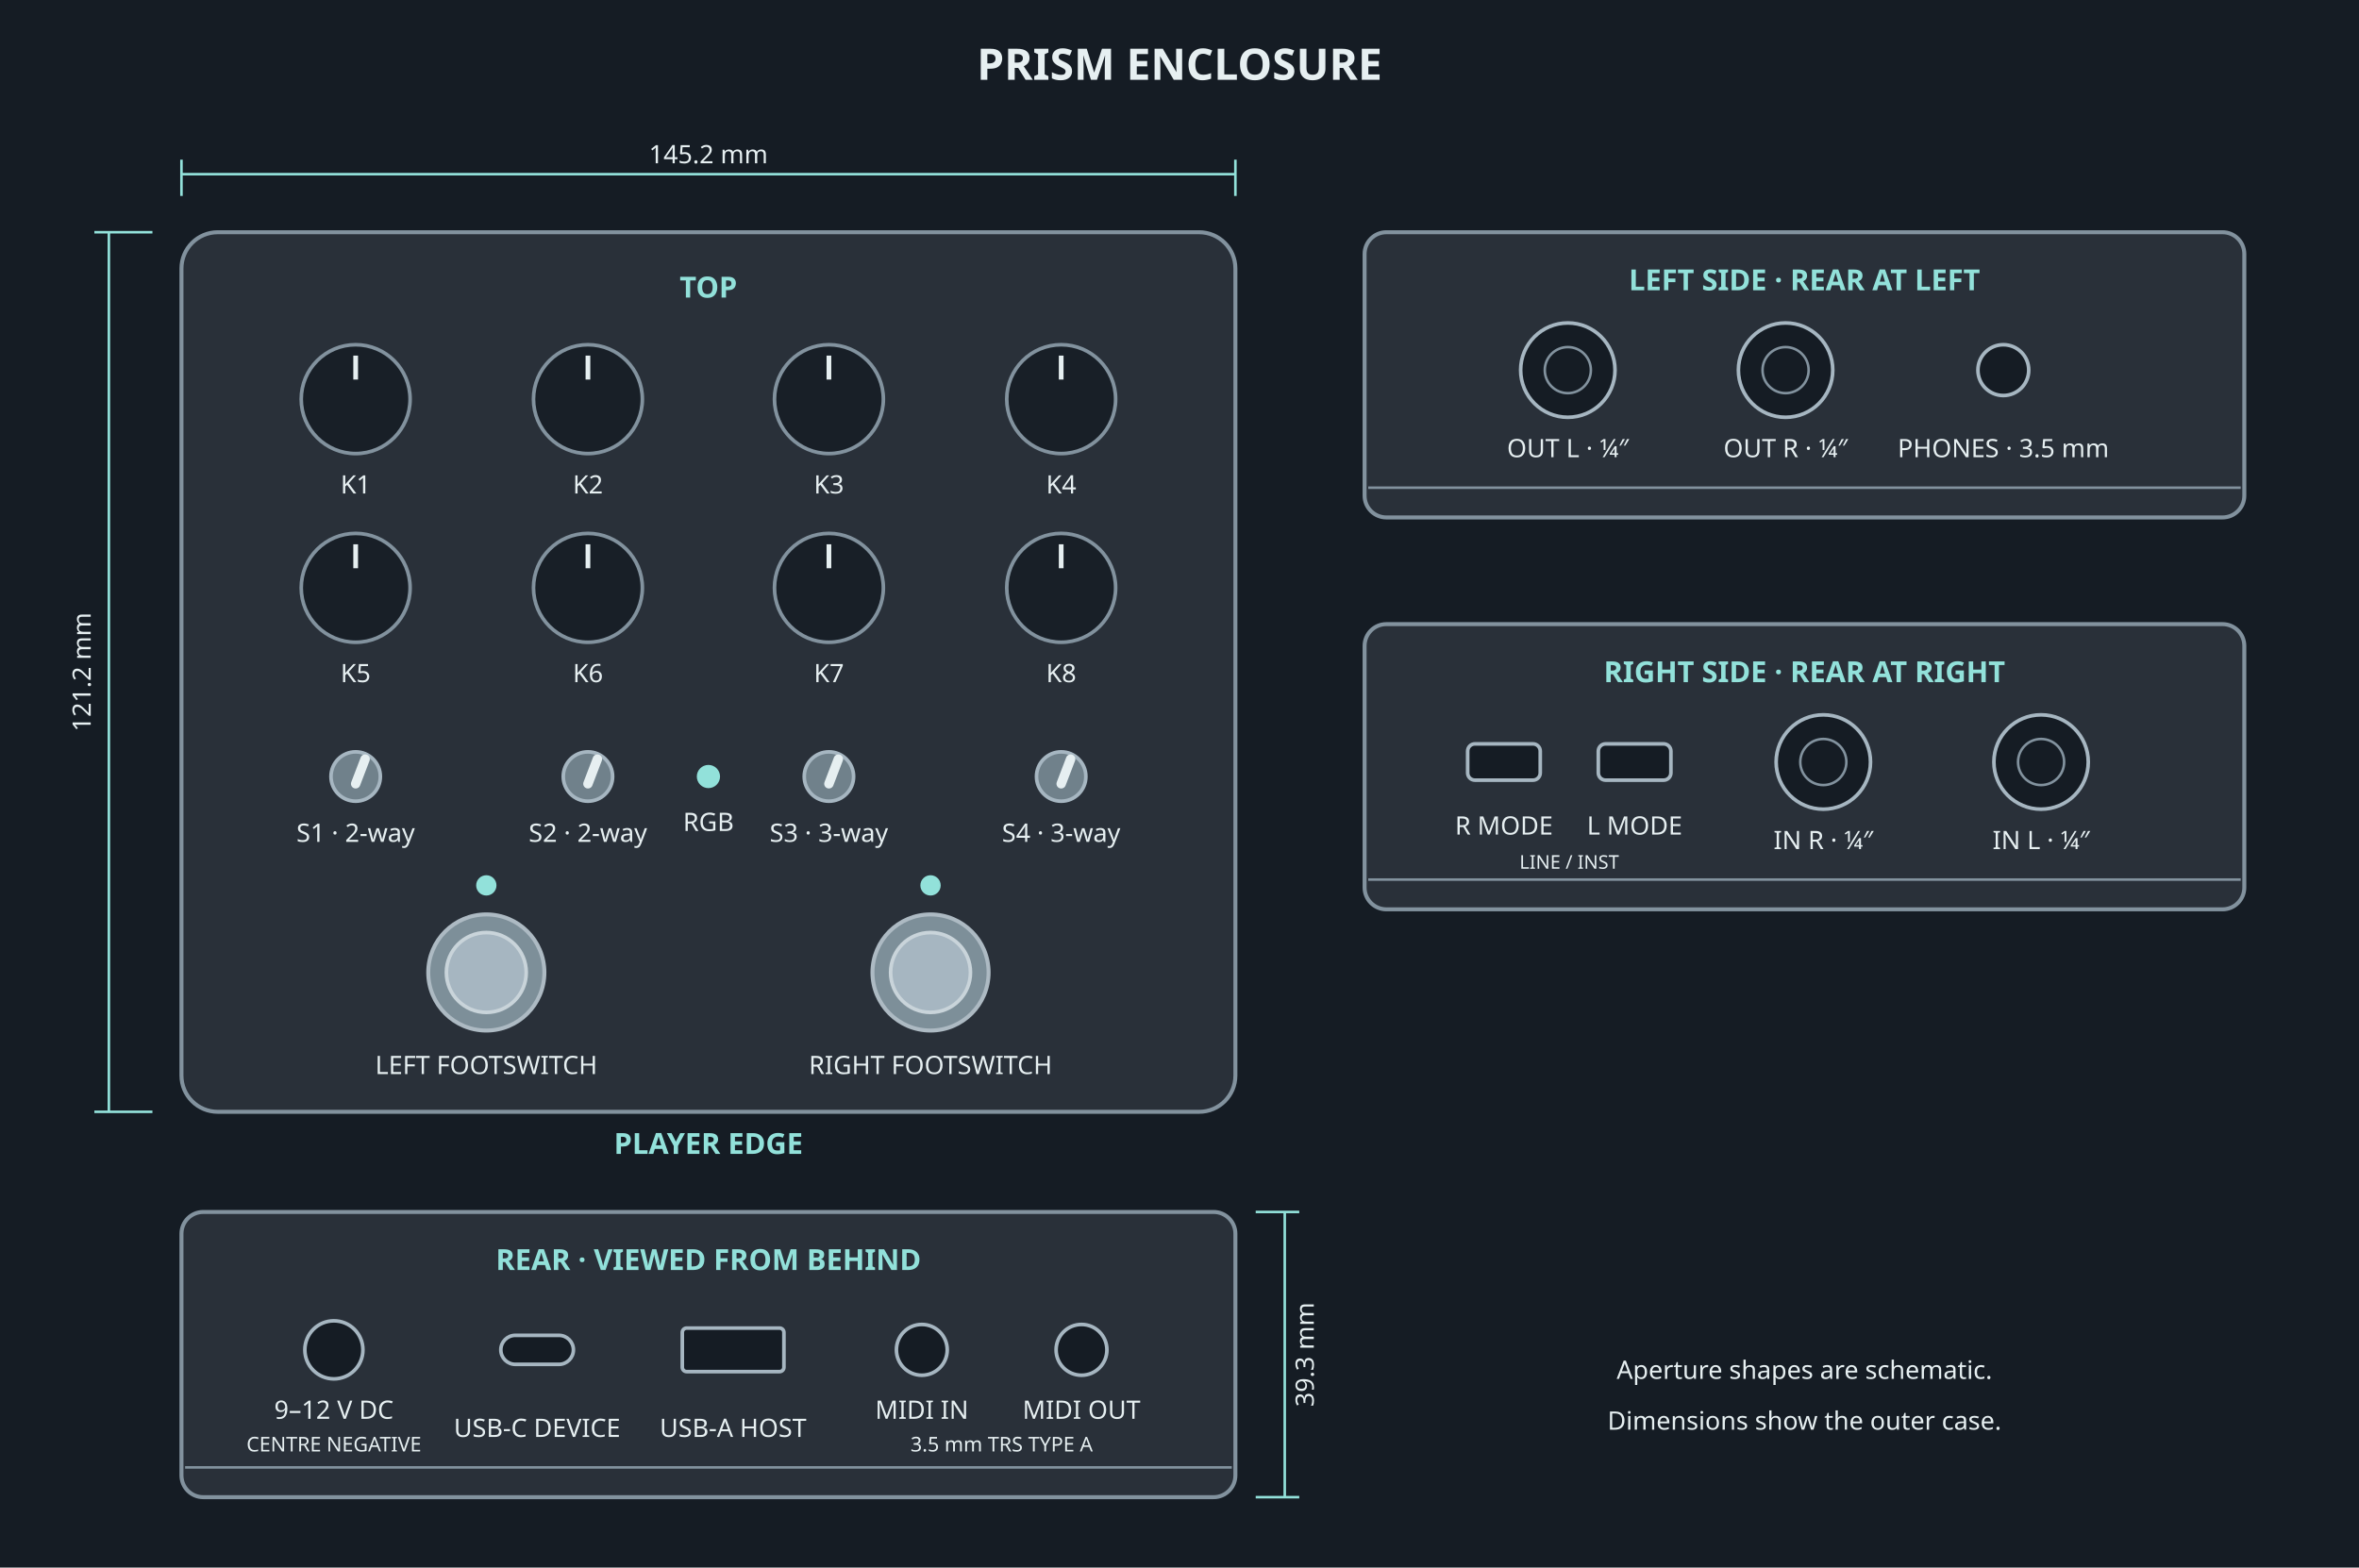
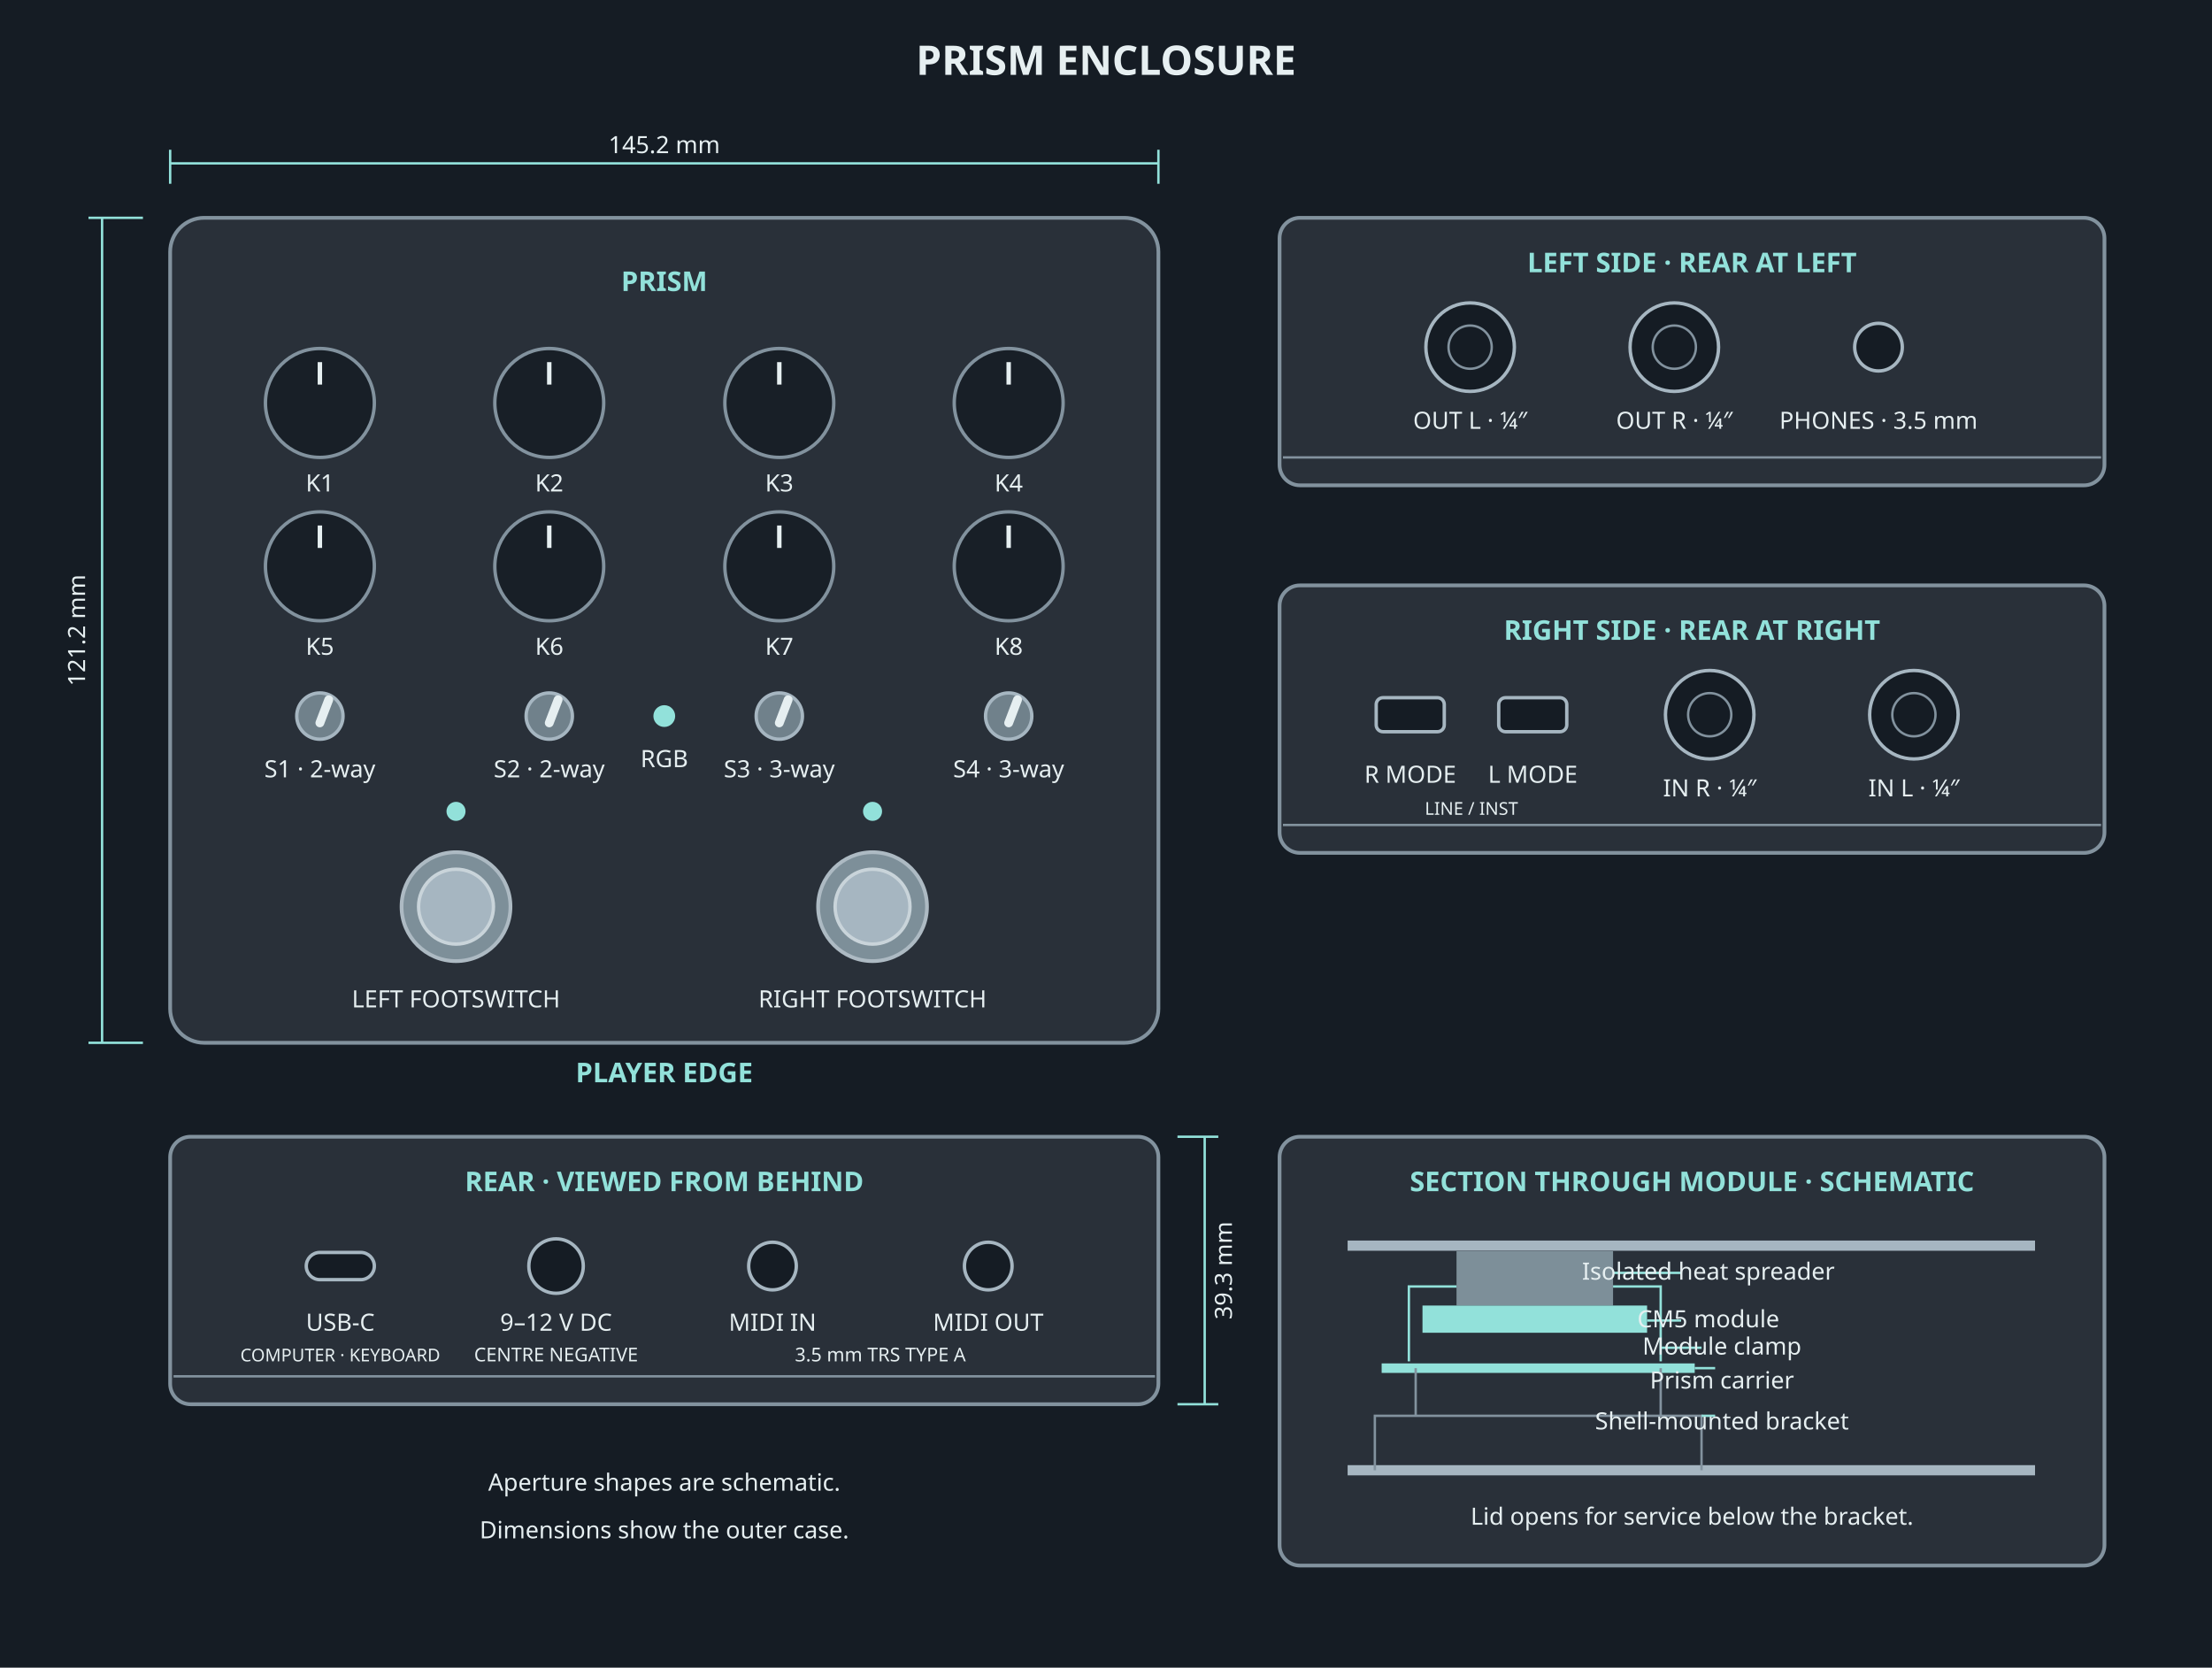
- <svg xmlns="http://www.w3.org/2000/svg" viewBox="0 0 325 216" role="img" aria-labelledby="title description">
+ <svg xmlns="http://www.w3.org/2000/svg" viewBox="0 0 325 245" role="img" aria-labelledby="title description">
  <style>
    text { font: 3.5px sans-serif; fill: #e6eff1; text-anchor: middle }
    .title { font-size: 6px; font-weight: bold }
    .caption { font-size: 4px; font-weight: bold; fill: #92e1da }
    .dim { stroke: #92e1da; stroke-width: .35; fill: none }
    .case { fill: #293039; stroke: #82929e; stroke-width: .55 }
    .seam { fill: none; stroke: #82929e; stroke-width: .35 }
    .port { fill: #151c24; stroke: #a6b6c1; stroke-width: .5 }
    .led { fill: #92e1da }
  </style>
-   <rect width="325" height="216" fill="#151c24" />
+   <rect width="325" height="245" fill="#151c24" />
  <text x="162.5" y="11" class="title">PRISM ENCLOSURE</text>
  <defs>
    <g id="knob">
-       <circle r="7.5" fill="#181f27" stroke="#82929e" stroke-width=".5" />
+       <circle r="8" fill="#181f27" stroke="#82929e" stroke-width=".5" />
      <path d="M0 -6V-2.7" stroke="#e6eff1" stroke-width=".65" />
    </g>
    <g id="toggle">
      <circle r="3.4" fill="#70818b" stroke="#a6b6c1" stroke-width=".5" />
      <path d="M0 1L1.3 -2.4" stroke="#e6eff1" stroke-linecap="round" stroke-width="1.3" />
    </g>
    <g id="foot">
      <circle r="8" fill="#7d8f99" stroke="#adbac3" stroke-width=".55" />
      <circle r="5.5" fill="#a6b6c1" stroke="#c9d4da" stroke-width=".5" />
    </g>
    <g id="side">
      <rect width="121.2" height="39.3" rx="3" class="case" />
      <path d="M.5 35.2H120.7" class="seam" />
    </g>
    <g id="audio">
      <circle r="6.5" class="port" />
      <circle r="3.175" class="seam" />
    </g>
  </defs>
  <g transform="translate(25 32)">
    <path d="M0 -5V-10m0 2H145.2m0 -2v5M-4 0h-8m2 0v121.2m-2 0h8" class="dim" />
    <text x="72.6" y="-9.5">145.2 mm</text>
    <text transform="translate(-12.5 60.6) rotate(-90)">121.2 mm</text>
    <rect width="145.2" height="121.2" rx="5" class="case" />
-     <text x="72.6" y="9" class="caption">TOP</text>
-     <g transform="translate(0 23)">
-       <use href="#knob" x="24" />
-       <use href="#knob" x="56" />
-       <use href="#knob" x="89.2" />
-       <use href="#knob" x="121.2" />
-       <text x="24" y="13">K1</text>
-       <text x="56" y="13">K2</text>
-       <text x="89.2" y="13">K3</text>
-       <text x="121.2" y="13">K4</text>
+     <text x="72.6" y="9.2" dominant-baseline="central" class="caption">PRISM</text>
+     <g transform="translate(0 27.2)">
+       <use href="#knob" x="22" />
+       <use href="#knob" x="55.7" />
+       <use href="#knob" x="89.5" />
+       <use href="#knob" x="123.2" />
+       <text x="22" y="13">K1</text>
+       <text x="55.7" y="13">K2</text>
+       <text x="89.5" y="13">K3</text>
+       <text x="123.2" y="13">K4</text>
    </g>
-     <g transform="translate(0 49)">
-       <use href="#knob" x="24" />
-       <use href="#knob" x="56" />
-       <use href="#knob" x="89.2" />
-       <use href="#knob" x="121.2" />
-       <text x="24" y="13">K5</text>
-       <text x="56" y="13">K6</text>
-       <text x="89.2" y="13">K7</text>
-       <text x="121.2" y="13">K8</text>
+     <g transform="translate(0 51.2)">
+       <use href="#knob" x="22" />
+       <use href="#knob" x="55.7" />
+       <use href="#knob" x="89.5" />
+       <use href="#knob" x="123.2" />
+       <text x="22" y="13">K5</text>
+       <text x="55.7" y="13">K6</text>
+       <text x="89.5" y="13">K7</text>
+       <text x="123.2" y="13">K8</text>
    </g>
-     <g transform="translate(0 75)">
-       <use href="#toggle" x="24" />
-       <use href="#toggle" x="56" />
-       <use href="#toggle" x="89.2" />
-       <use href="#toggle" x="121.2" />
+     <g transform="translate(0 73.2)">
+       <use href="#toggle" x="22" />
+       <use href="#toggle" x="55.7" />
+       <use href="#toggle" x="89.5" />
+       <use href="#toggle" x="123.2" />
      <circle cx="72.6" r="1.6" class="led" />
-       <text x="24" y="9">S1 · 2-way</text>
-       <text x="56" y="9">S2 · 2-way</text>
+       <text x="22" y="9">S1 · 2-way</text>
+       <text x="55.7" y="9">S2 · 2-way</text>
      <text x="72.6" y="7.5">RGB</text>
-       <text x="89.2" y="9">S3 · 3-way</text>
-       <text x="121.2" y="9">S4 · 3-way</text>
+       <text x="89.5" y="9">S3 · 3-way</text>
+       <text x="123.2" y="9">S4 · 3-way</text>
    </g>
-     <circle cx="42" cy="90" r="1.4" class="led" />
-     <circle cx="103.2" cy="90" r="1.4" class="led" />
-     <use href="#foot" x="42" y="102" />
-     <use href="#foot" x="103.2" y="102" />
+     <circle cx="42" cy="87.2" r="1.4" class="led" />
+     <circle cx="103.2" cy="87.2" r="1.4" class="led" />
+     <use href="#foot" x="42" y="101.2" />
+     <use href="#foot" x="103.2" y="101.2" />
    <text x="42" y="116">LEFT FOOTSWITCH</text>
    <text x="103.2" y="116">RIGHT FOOTSWITCH</text>
    <text x="72.6" y="127" class="caption">PLAYER EDGE</text>
  </g>
  <g transform="translate(188 32)">
    <use href="#side" />
    <text x="60.6" y="8" class="caption">LEFT SIDE · REAR AT LEFT</text>
    <use href="#audio" x="28" y="19" />
    <use href="#audio" x="58" y="19" />
    <circle cx="88" cy="19" r="3.5" class="port" />
    <text x="28" y="31">OUT L · ¼″</text>
    <text x="58" y="31">OUT R · ¼″</text>
    <text x="88" y="31">PHONES · 3.5 mm</text>
  </g>
  <g transform="translate(188 86)">
    <use href="#side" />
    <text x="60.6" y="8" class="caption">RIGHT SIDE · REAR AT RIGHT</text>
    <use href="#audio" x="93.2" y="19" />
    <use href="#audio" x="63.2" y="19" />
    <rect x="32.2" y="16.5" width="10" height="5" rx="1" class="port" />
    <rect x="14.2" y="16.5" width="10" height="5" rx="1" class="port" />
    <text x="93.2" y="31">IN L · ¼″</text>
    <text x="63.2" y="31">IN R · ¼″</text>
    <text x="37.2" y="29">L MODE</text>
    <text x="19.2" y="29">R MODE</text>
    <text x="28.2" y="33.7" style="font-size:2.6px">LINE / INST</text>
  </g>
  <g transform="translate(25 167)">
    <rect width="145.2" height="39.3" rx="3" class="case" />
    <path d="M.5 35.2H144.7" class="seam" />
    <path d="M148 0h6m-2 0v39.3m-4 0h6" class="dim" />
    <text transform="translate(156 19.65) rotate(-90)">39.3 mm</text>
    <text x="72.6" y="8" class="caption">REAR · VIEWED FROM BEHIND</text>
-     <circle cx="21" cy="19" r="4" class="port" />
-     <rect x="44" y="17" width="10" height="4" rx="2" class="port" />
-     <rect x="69" y="16" width="14" height="6" rx=".6" class="port" />
-     <circle cx="102" cy="19" r="3.5" class="port" />
-     <circle cx="124" cy="19" r="3.5" class="port" />
-     <text x="21" y="28.5">9–12 V DC</text>
-     <text x="21" y="33" style="font-size:2.8px">CENTRE NEGATIVE</text>
-     <text x="49" y="31">USB-C DEVICE</text>
-     <text x="76" y="31">USB-A HOST</text>
-     <text x="102" y="28.5">MIDI IN</text>
-     <text x="124" y="28.5">MIDI OUT</text>
-     <text x="113" y="33" style="font-size:2.8px">3.5 mm TRS TYPE A</text>
+     <rect x="20" y="17" width="10" height="4" rx="2" class="port" />
+     <circle cx="56.7" cy="19" r="4" class="port" />
+     <circle cx="88.5" cy="19" r="3.5" class="port" />
+     <circle cx="120.2" cy="19" r="3.5" class="port" />
+     <text x="25" y="28.5">USB-C</text>
+     <text x="25" y="33" style="font-size:2.6px">COMPUTER · KEYBOARD</text>
+     <text x="56.7" y="28.5">9–12 V DC</text>
+     <text x="56.7" y="33" style="font-size:2.8px">CENTRE NEGATIVE</text>
+     <text x="88.5" y="28.5">MIDI IN</text>
+     <text x="120.2" y="28.5">MIDI OUT</text>
+     <text x="104.35" y="33" style="font-size:2.8px">3.5 mm TRS TYPE A</text>
  </g>
-   <text x="248.6" y="190">Aperture shapes are schematic.</text>
-   <text x="248.6" y="197">Dimensions show the outer case.</text>
+   <g transform="translate(188 167)">
+     <rect width="121.2" height="63" rx="3" class="case" />
+     <text x="60.6" y="8" class="caption">SECTION THROUGH MODULE · SCHEMATIC</text>
+     <path d="M10 16H111M10 49H111" stroke="#a6b6c1" stroke-width="1.5" />
+     <rect x="26" y="16.8" width="23" height="8" fill="#7d8f99" />
+     <rect x="21" y="24.8" width="33" height="4" fill="#92e1da" />
+     <path d="M19 33V22H26m23 0h7v11" class="dim" />
+     <path d="M15 34H61" stroke="#92e1da" stroke-width="1.4" />
+     <path d="M14 49v-8h48v8M20 41v-7m36 7v-7" class="seam" />
+     <path d="M49 20h10m-5 7h5m-3 4h6m-1 3h3m-2 7h2" class="dim" />
+     <g style="text-anchor:start">
+       <text x="63" y="21">Isolated heat spreader</text>
+       <text x="63" y="28">CM5 module</text>
+       <text x="65" y="32">Module clamp</text>
+       <text x="65" y="37">Prism carrier</text>
+       <text x="65" y="43">Shell-mounted bracket</text>
+     </g>
+     <text x="60.6" y="57">Lid opens for service below the bracket.</text>
+   </g>
+   <text x="97.6" y="219">Aperture shapes are schematic.</text>
+   <text x="97.6" y="226">Dimensions show the outer case.</text>
</svg>
